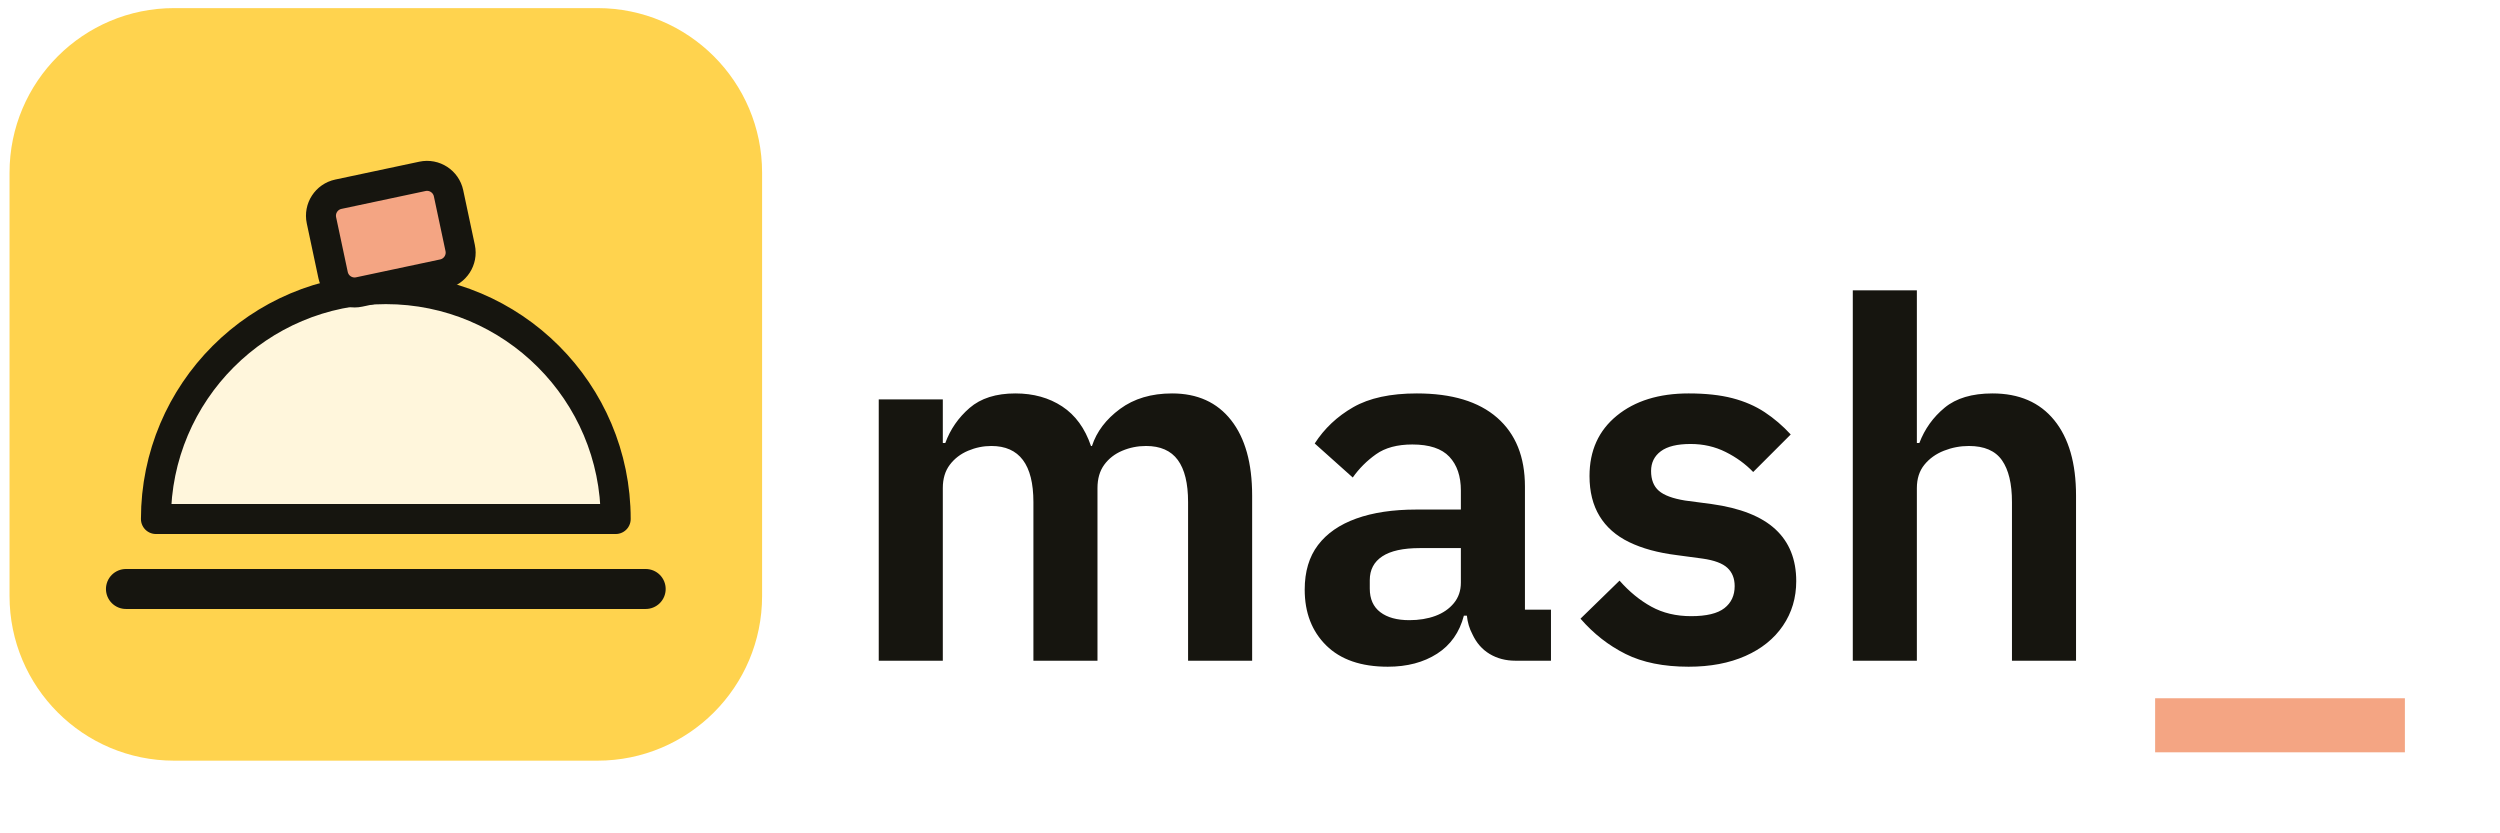
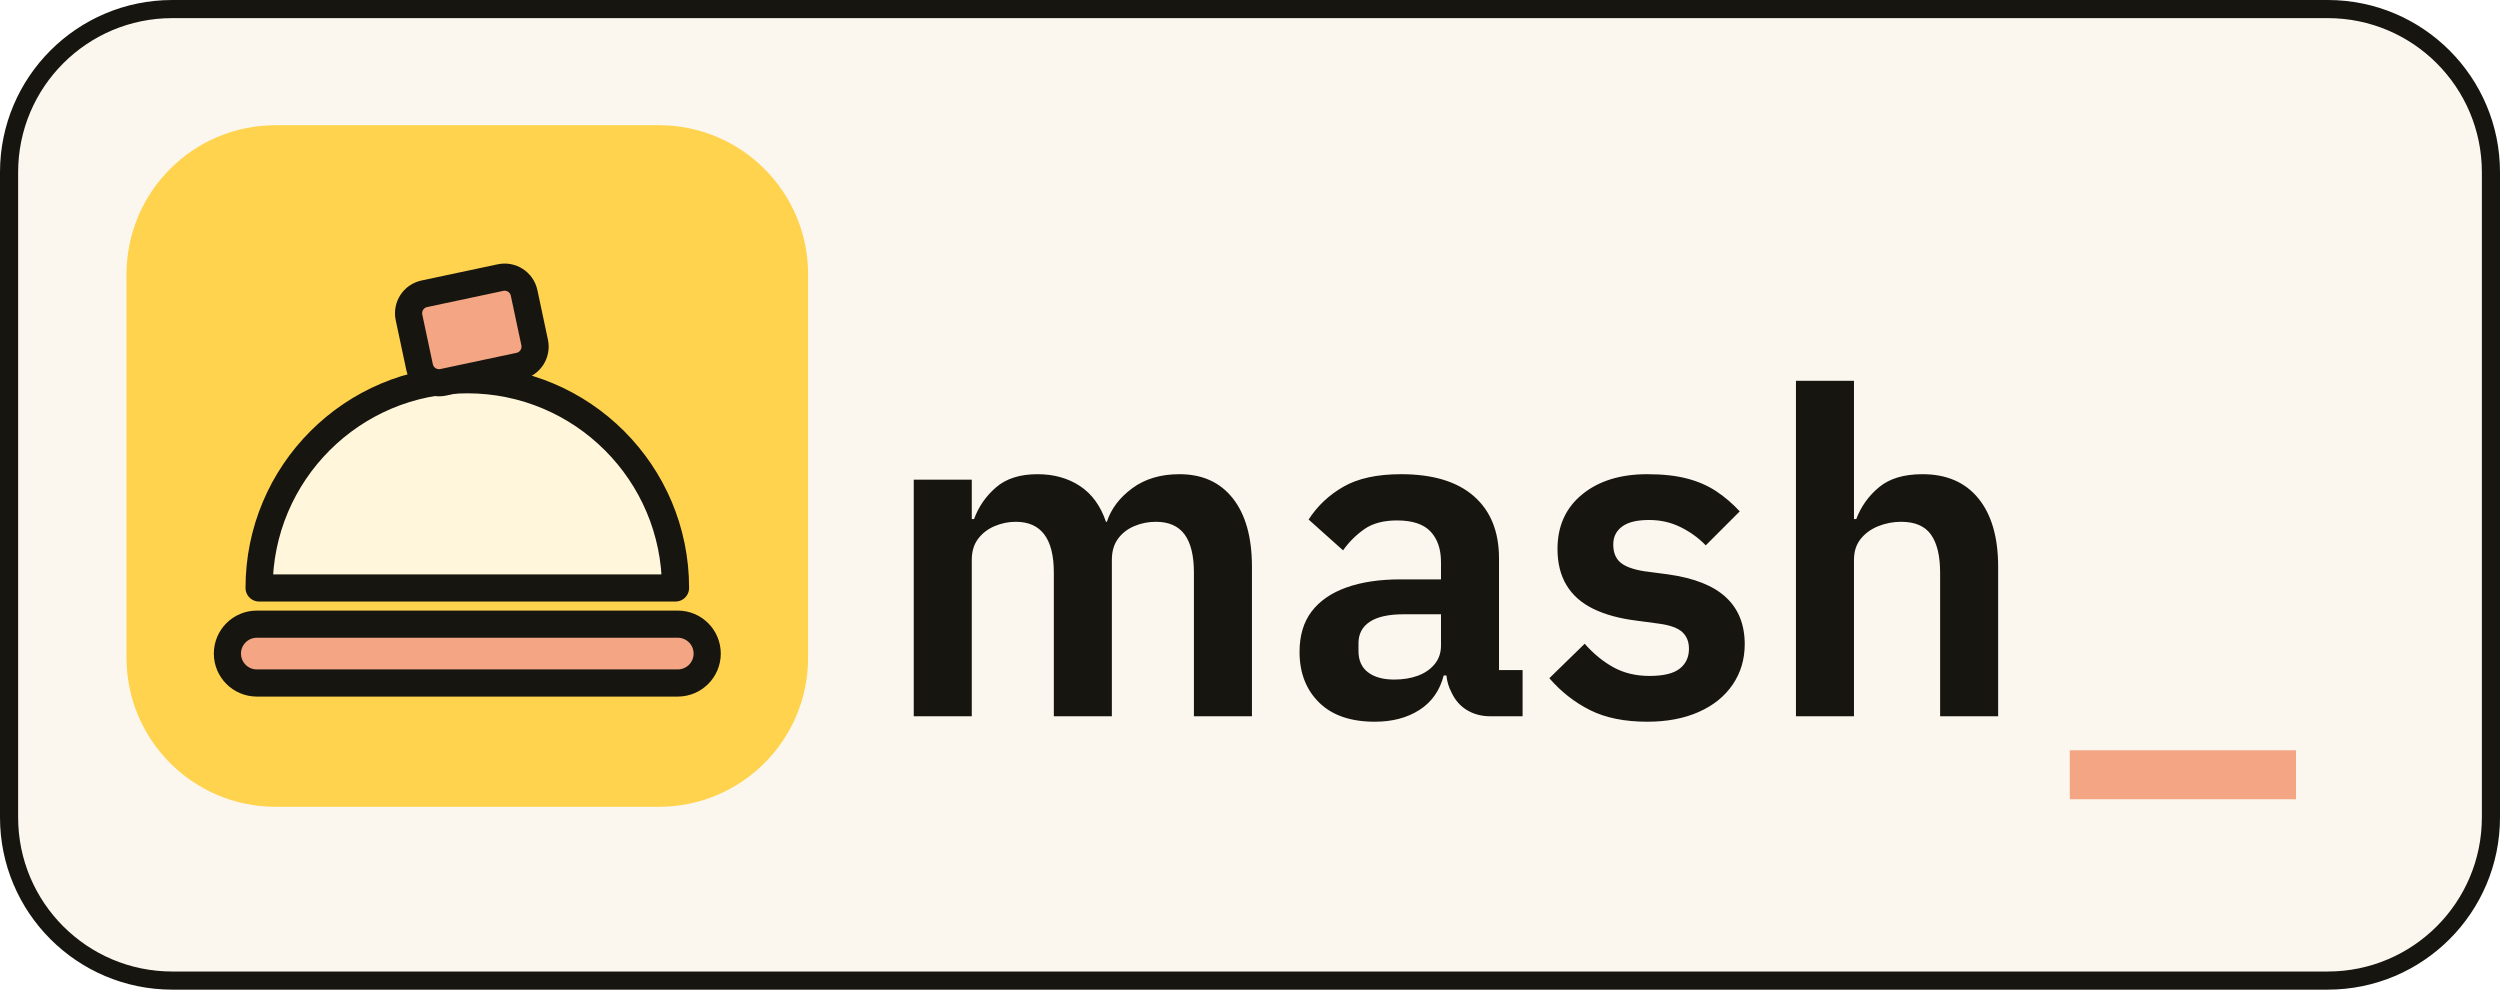
- <svg xmlns="http://www.w3.org/2000/svg" viewBox="-160.0 -1320.0 4994.6 1663.0" role="img" aria-label="Mash">
+ <svg xmlns="http://www.w3.org/2000/svg" viewBox="-420 -1580 5514.6 2183" role="img" aria-label="Mash">
+   <rect x="-400" y="-1560" width="5474.6" height="2143" rx="360" fill="#fbf7ef" stroke="#16150f" stroke-width="40" />
  <g transform="translate(-140.95 -1303.81) scale(23.4921)">
    <rect width="64" height="64" rx="14" fill="#ffd34e" />
    <g transform="translate(4.8 3.5) scale(.85)">
      <path d="M9 47a23 23 0 0 1 46 0z" fill="#fff6dc" stroke="#16150f" stroke-width="3" stroke-linejoin="round" />
      <rect x="26" y="13.5" width="13" height="10" rx="2.2" fill="#f4a583" stroke="#16150f" stroke-width="3" transform="rotate(-12 32.5 18.5)" />
-       <path d="M6 54h52" fill="none" stroke="#16150f" stroke-width="4" stroke-linecap="round" />
+       <rect x="5.5" y="51" width="53" height="6.5" rx="3.25" fill="#f4a583" stroke="#16150f" stroke-width="3" />
    </g>
  </g>
  <path d="M1723.587 0H1595.587V-522H1723.587V-435H1728.587Q1743.587 -476 1777.087 -505.0Q1810.587 -534 1868.587 -534Q1922.587 -534 1962.087 -508.0Q2001.587 -482 2019.587 -429H2021.587Q2035.587 -472 2077.587 -503.0Q2119.587 -534 2181.587 -534Q2257.587 -534 2299.587 -480.5Q2341.587 -427 2341.587 -330V0H2213.587V-317Q2213.587 -373 2193.087 -401.0Q2172.587 -429 2129.587 -429Q2104.587 -429 2082.087 -419.5Q2059.587 -410 2046.087 -391.5Q2032.587 -373 2032.587 -345V0H1904.587V-317Q1904.587 -373 1883.587 -401.0Q1862.587 -429 1820.587 -429Q1796.587 -429 1774.087 -419.5Q1751.587 -410 1737.587 -391.5Q1723.587 -373 1723.587 -345ZM2938.587 0H2867.587Q2838.587 0 2816.087 -13.5Q2793.587 -27 2781.587 -53Q2772.587 -70 2770.587 -90H2764.587Q2751.587 -40 2711.087 -14.0Q2670.587 12 2612.587 12Q2532.587 12 2489.587 -30.5Q2446.587 -73 2446.587 -142Q2446.587 -196 2473.087 -231.0Q2499.587 -266 2549.587 -284.0Q2599.587 -302 2669.587 -302H2758.587V-340Q2758.587 -383 2735.587 -407.5Q2712.587 -432 2661.587 -432Q2616.587 -432 2589.087 -412.5Q2561.587 -393 2542.587 -366L2466.587 -434Q2495.587 -479 2543.587 -506.5Q2591.587 -534 2670.587 -534Q2775.587 -534 2831.087 -485.5Q2886.587 -437 2886.587 -348V-102H2938.587ZM2758.587 -225H2676.587Q2626.587 -225 2601.587 -208.5Q2576.587 -192 2576.587 -161V-144Q2576.587 -113 2597.587 -97.0Q2618.587 -81 2655.587 -81Q2684.587 -81 2707.587 -89.5Q2730.587 -98 2744.587 -115.0Q2758.587 -132 2758.587 -156ZM3213.587 12Q3138.587 12 3087.587 -13.5Q3036.587 -39 2997.587 -84L3075.587 -160Q3104.587 -127 3139.087 -108.0Q3173.587 -89 3218.587 -89Q3264.587 -89 3285.087 -105.0Q3305.587 -121 3305.587 -149Q3305.587 -172 3291.087 -185.5Q3276.587 -199 3241.587 -204L3189.587 -211Q3133.587 -218 3094.587 -237.0Q3055.587 -256 3035.587 -289.0Q3015.587 -322 3015.587 -369Q3015.587 -445 3070.087 -489.5Q3124.587 -534 3213.587 -534Q3264.587 -534 3301.087 -524.5Q3337.587 -515 3365.587 -496.5Q3393.587 -478 3417.587 -452L3342.587 -377Q3319.587 -401 3287.587 -417.0Q3255.587 -433 3217.587 -433Q3177.587 -433 3158.087 -418.5Q3138.587 -404 3138.587 -379Q3138.587 -353 3154.087 -339.5Q3169.587 -326 3206.587 -320L3259.587 -313Q3345.587 -301 3387.087 -262.5Q3428.587 -224 3428.587 -159Q3428.587 -109 3402.087 -70.0Q3375.587 -31 3327.087 -9.5Q3278.587 12 3213.587 12ZM3541.587 0V-740H3669.587V-435H3674.587Q3690.587 -477 3725.087 -505.5Q3759.587 -534 3820.587 -534Q3900.587 -534 3944.087 -480.5Q3987.587 -427 3987.587 -330V0H3859.587V-317Q3859.587 -372 3839.587 -400.5Q3819.587 -429 3773.587 -429Q3747.587 -429 3723.587 -419.5Q3699.587 -410 3684.587 -391.5Q3669.587 -373 3669.587 -345V0Z" fill="#16150f" />
  <path d="M4644.587 183H4145.587V75H4644.587Z" fill="#f4a583" />
</svg>
